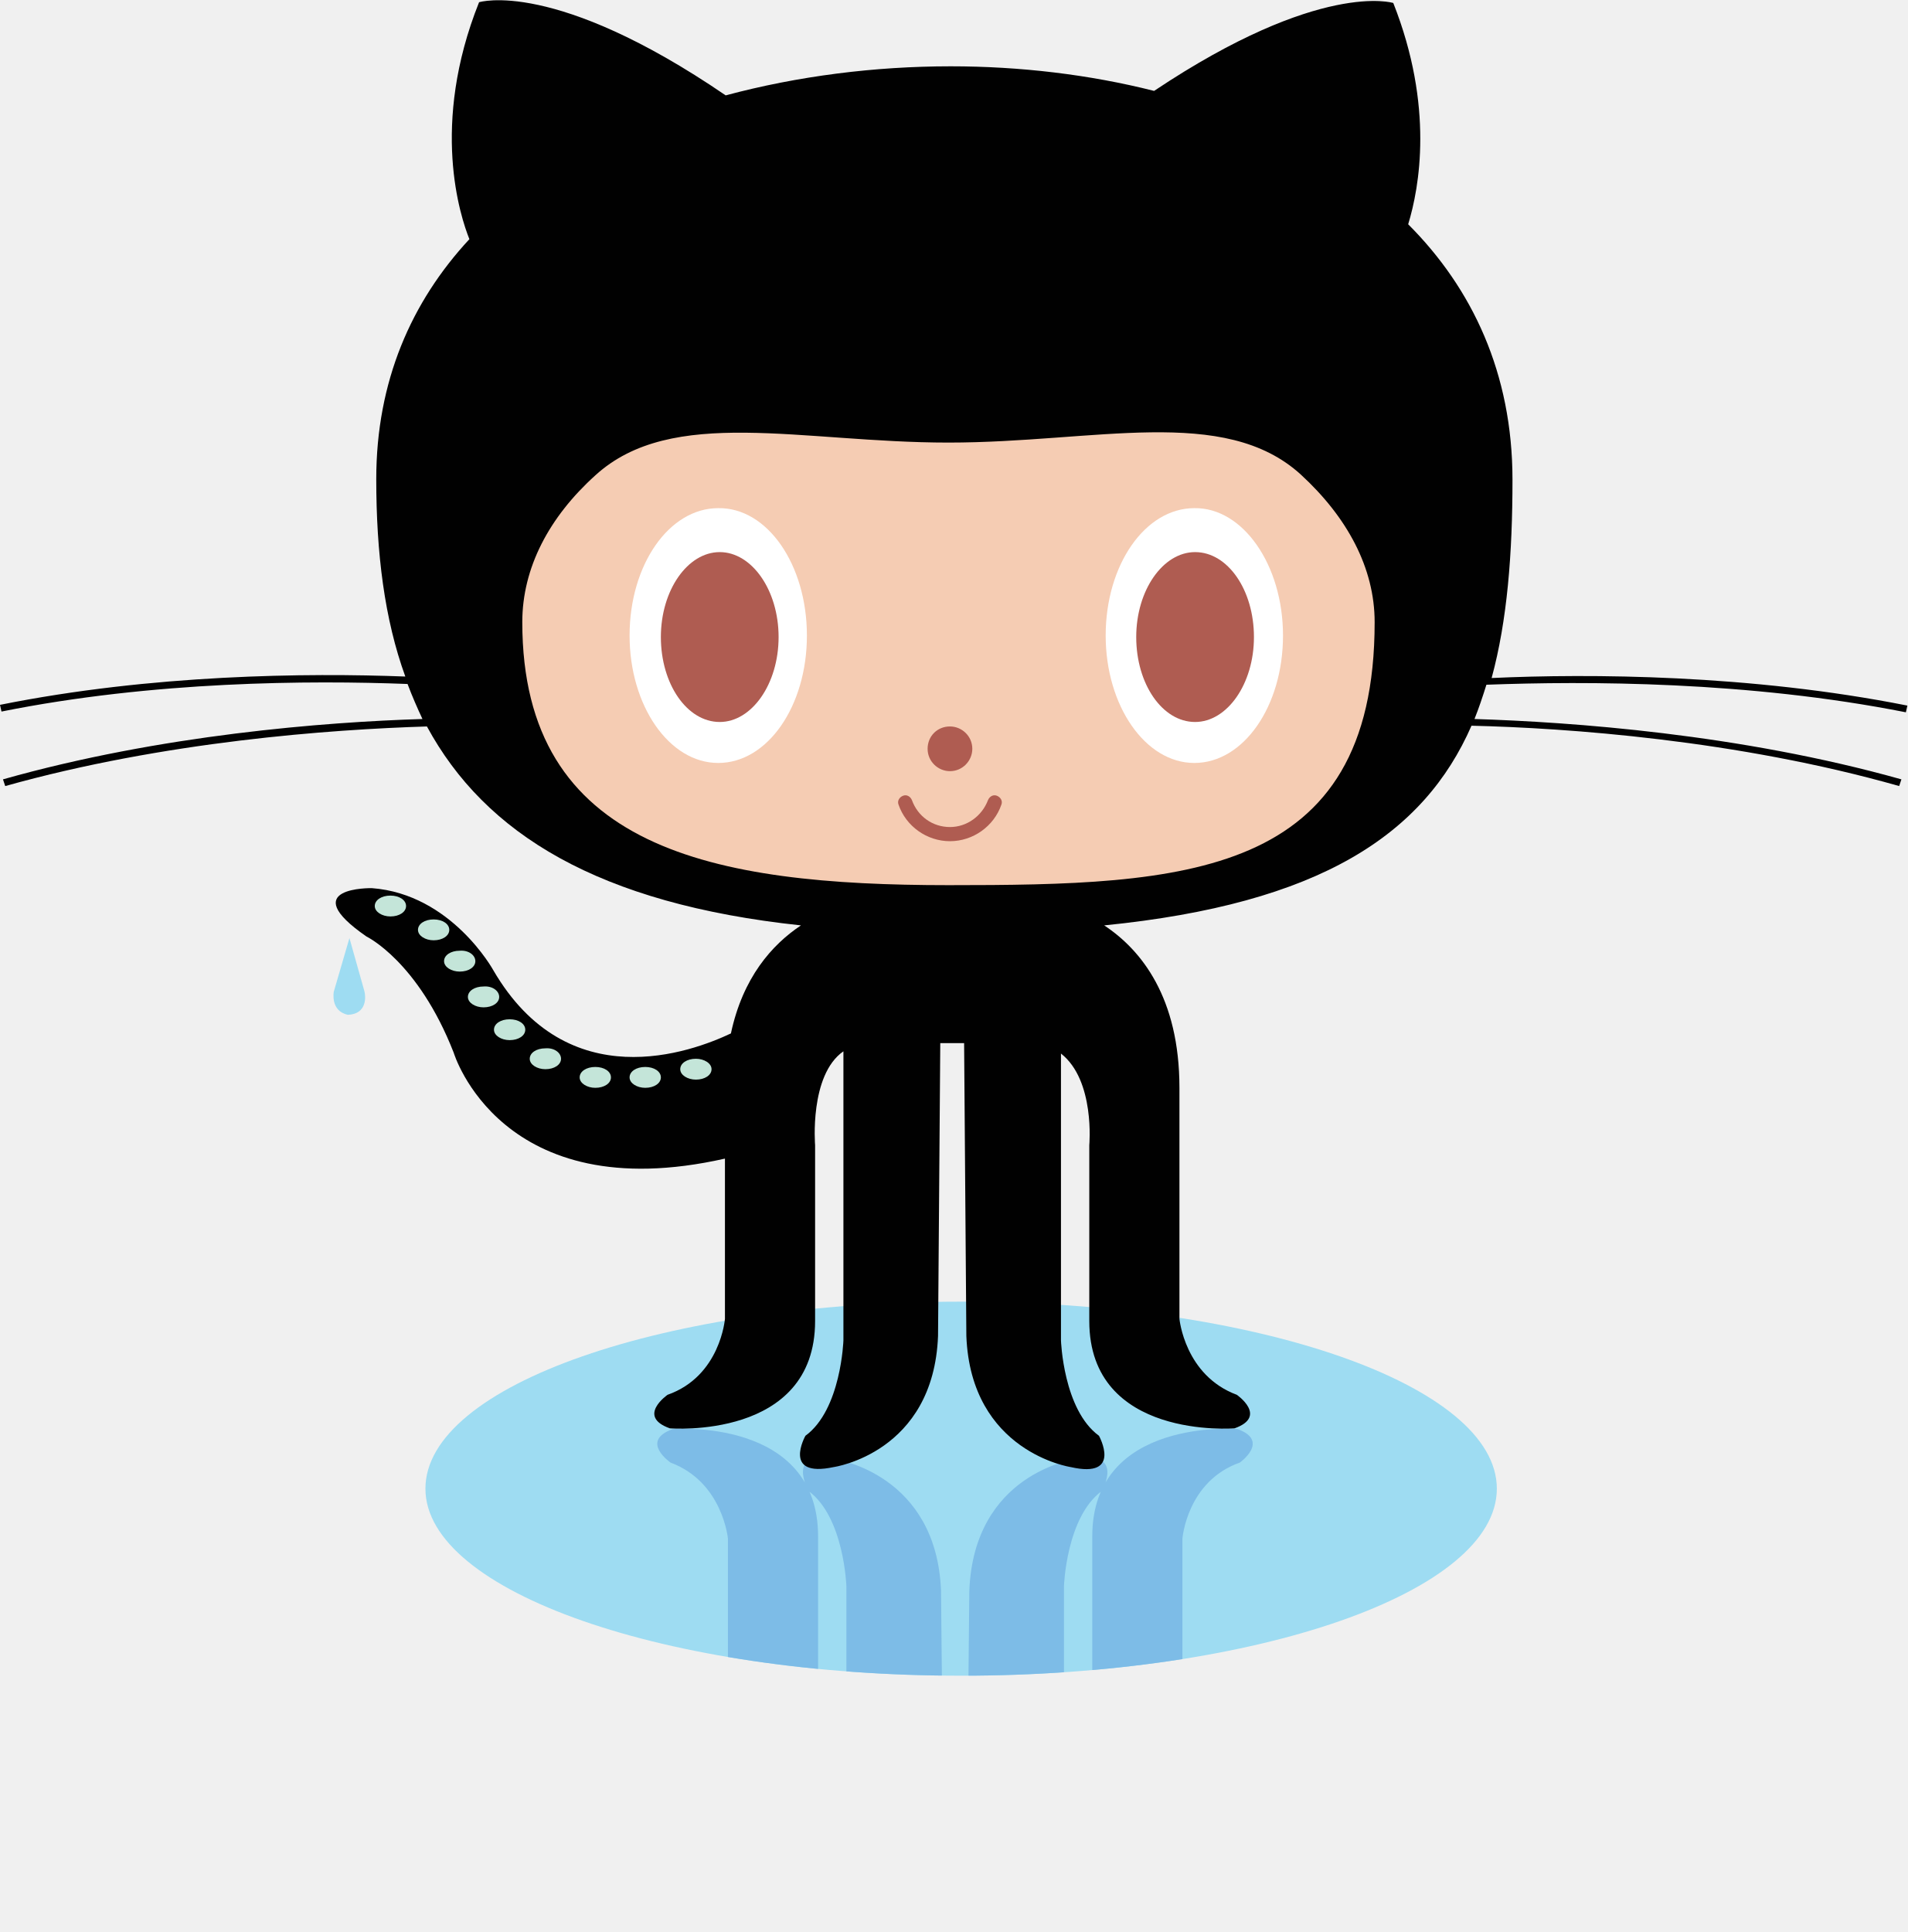
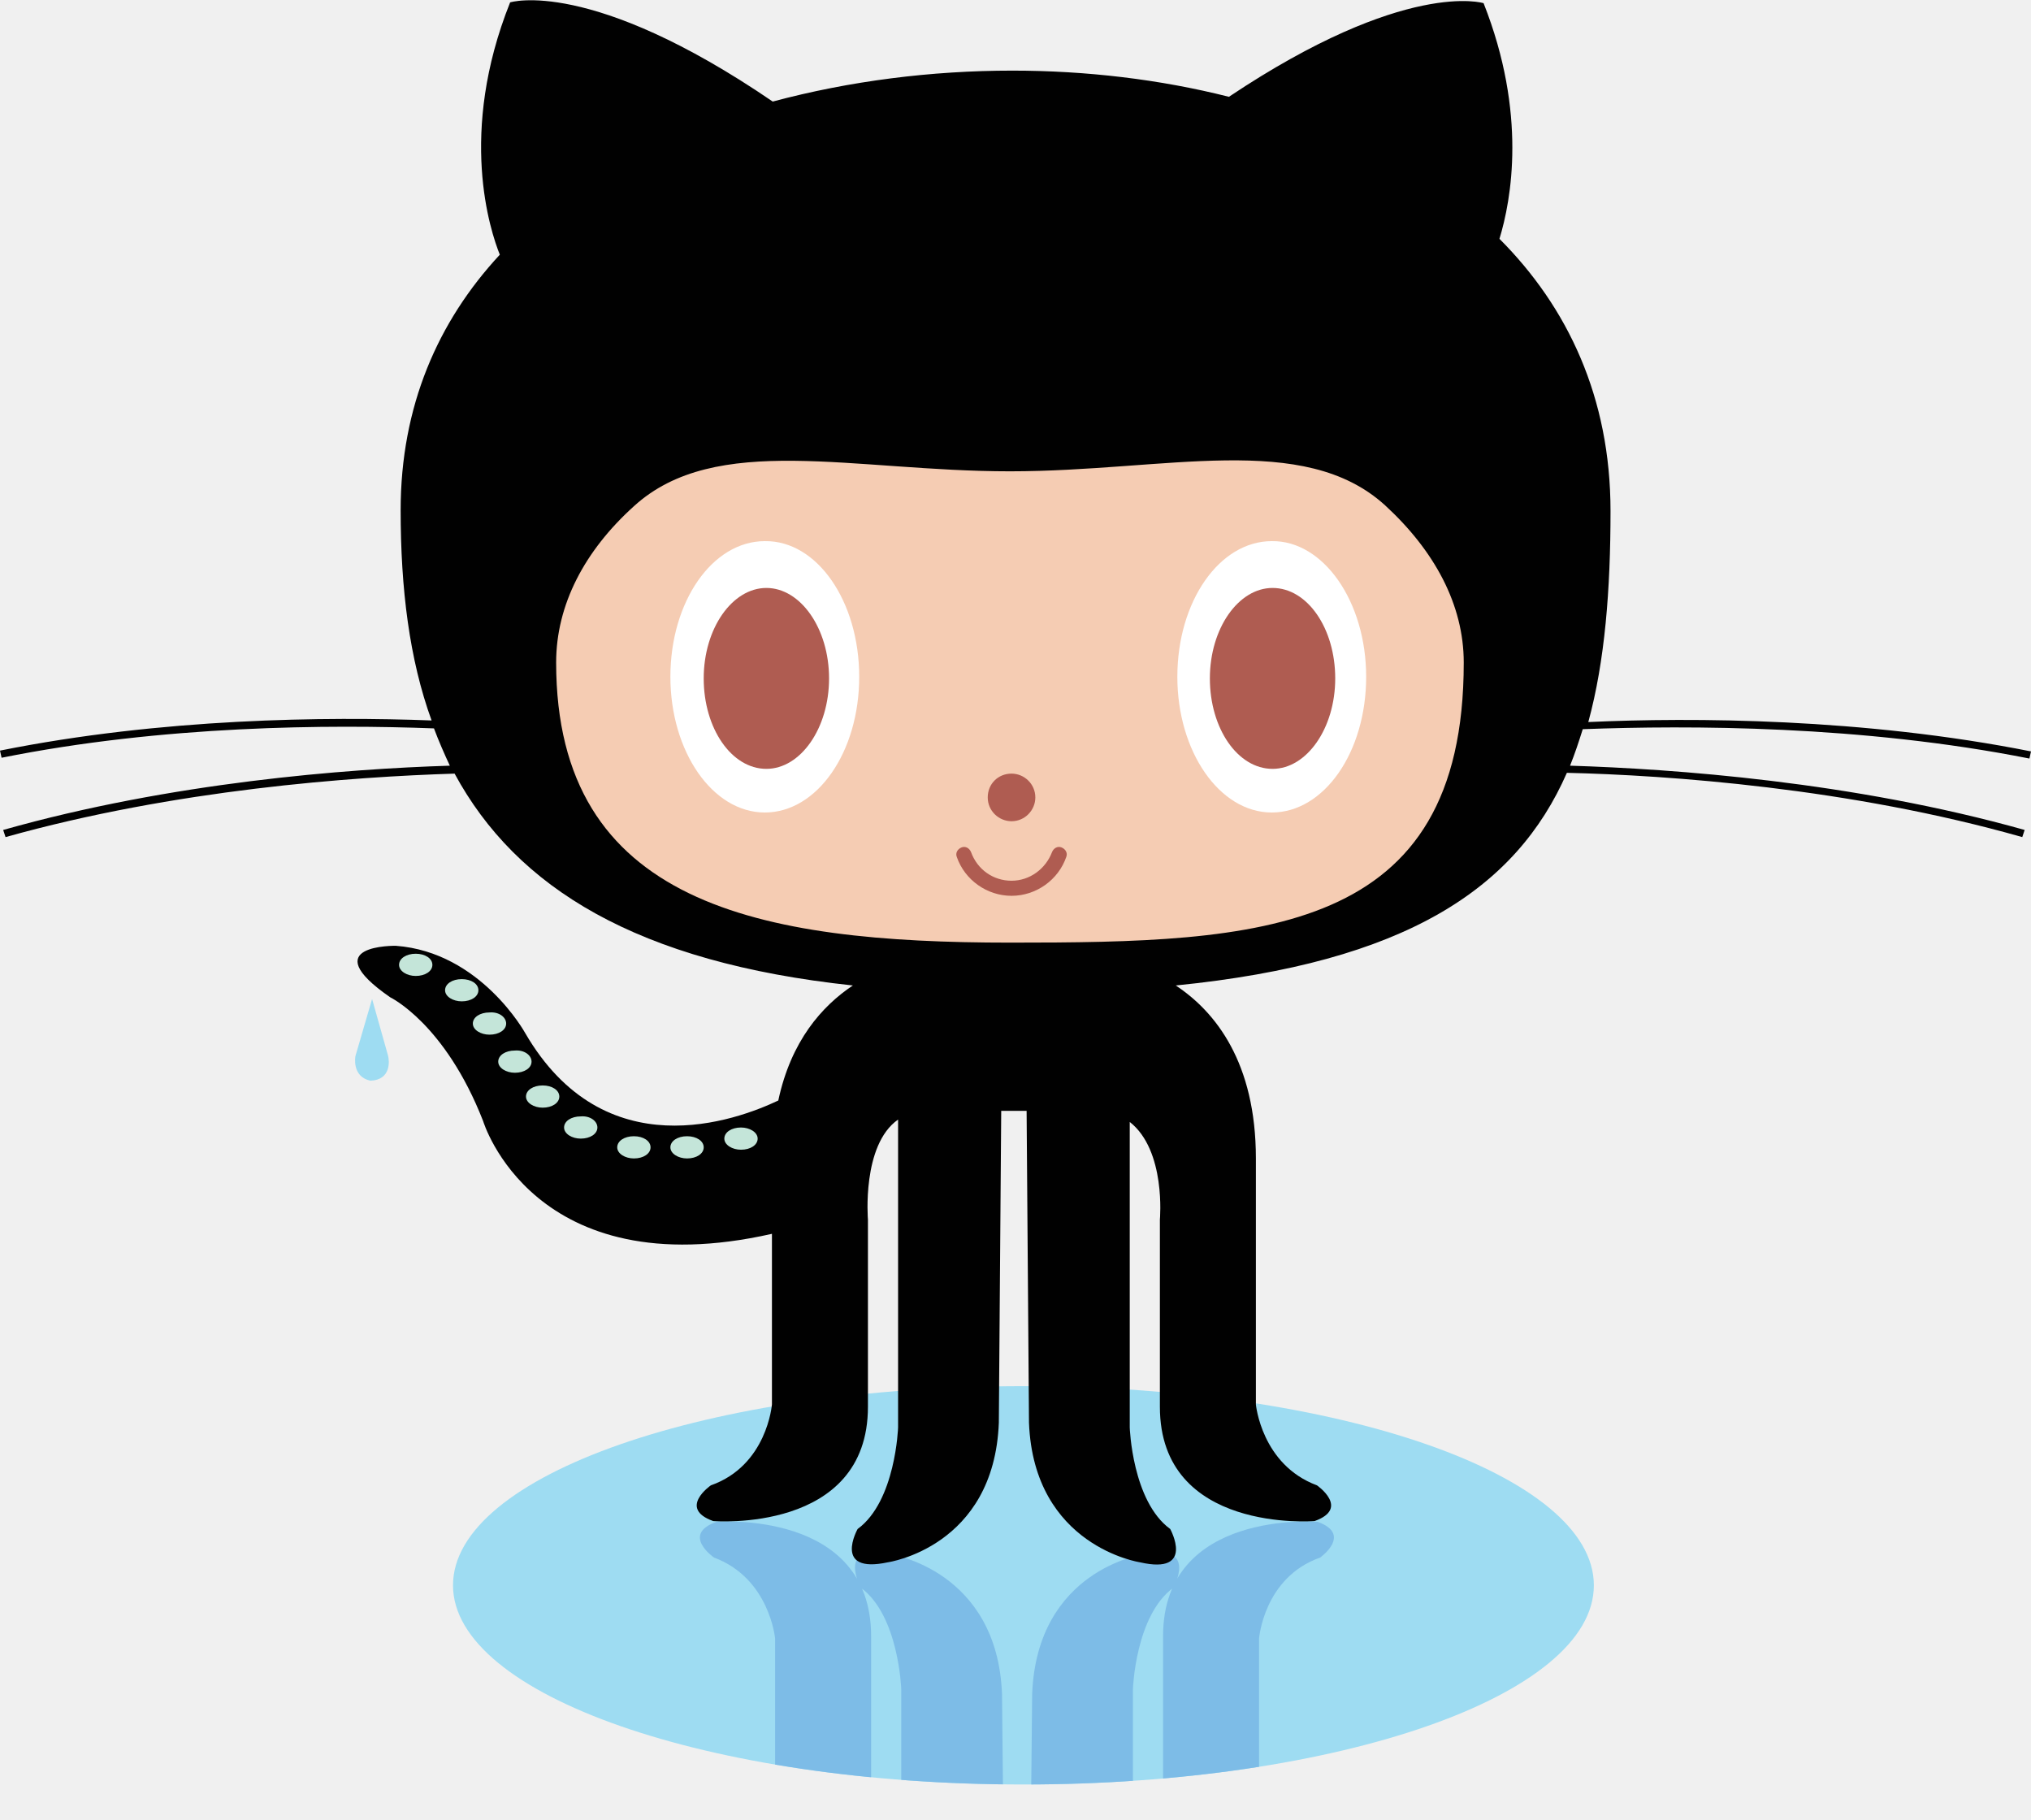
- <svg xmlns="http://www.w3.org/2000/svg" xmlns:xlink="http://www.w3.org/1999/xlink" viewBox="0 0 256 259.3">
+ <svg xmlns="http://www.w3.org/2000/svg" xmlns:xlink="http://www.w3.org/1999/xlink" viewBox="0 0 256 229.3">
  <path fill="#9EDCF2" d="M200.9 199.8c0 13.9-32.2 25.1-71.9 25.1s-71.9-11.3-71.9-25.1c0-13.9 32.2-25.1 71.9-25.1s71.9 11.2 71.9 25.1zm0 0" />
  <defs>
    <path id="a" d="M98.1 244.8c1.6 7.5 5.5 11.9 9.4 14.5h41.1c5-3.4 10.1-9.8 10.1-21.8v-31s.6-7.7 7.7-10.2c0 0 4.1-2.9-.3-4.5 0 0-19.5-1.6-19.5 14.4v23.6s.8 8.7-3.8 12.3v-29.2s.3-9.3 5.1-12.8c0 0 3.2-5.7-3.8-4.2 0 0-13.4 1.9-14 17.6l-.3 30h-3.2l-.3-30c-.6-15.6-14-17.6-14-17.6-7-1.6-3.8 4.2-3.8 4.2 4.8 3.5 5.1 12.8 5.1 12.8v29.5c-4.6-3.3-3.8-12.6-3.8-12.6v-23.6c0-16-19.5-14.4-19.5-14.4-4.5 1.6-.3 4.5-.3 4.5 7 2.6 7.7 10.2 7.7 10.2v21.7l.4 16.6z" />
  </defs>
  <clipPath id="b">
    <use xlink:href="#a" overflow="visible" />
  </clipPath>
  <path clip-path="url(#b)" fill="#7DBCE7" d="M200.9 199.8c0 13.9-32.2 25.1-71.9 25.1s-71.9-11.3-71.9-25.1c0-13.9 32.2-25.1 71.9-25.1s71.9 11.2 71.9 25.1zm0 0" />
  <path fill="#9EDCF2" d="M46.9 125.9l-2.1 7.2s-.5 2.6 1.9 3.1c2.6-.1 2.4-2.5 2.2-3.2l-2-7.1zm0 0" />
  <path fill="#010101" d="M255.8 95.6l.2-.9c-21.1-4.2-42.7-4.3-55.8-3.7 2.1-7.7 2.8-16.7 2.8-26.6 0-14.3-5.4-25.7-14-34.3 1.5-4.9 3.5-15.8-2-29.7 0 0-9.8-3.1-32.1 11.8-8.7-2.2-18-3.3-27.3-3.3-10.2 0-20.5 1.3-30.2 3.9C74.4-2.9 64.3.3 64.3.3c-6.6 16.5-2.5 28.8-1.3 31.8-7.8 8.4-12.5 19.1-12.5 32.2 0 9.9 1.1 18.8 3.9 26.5-13.2-.5-34-.3-54.4 3.8l.2.9c20.4-4.1 41.4-4.2 54.5-3.7.6 1.6 1.3 3.2 2 4.7-13 .4-35.1 2.1-56.3 8.1l.3.9c21.4-6 43.7-7.6 56.6-8 7.8 14.4 23 23.8 50.2 26.7-3.9 2.6-7.8 7-9.4 14.5-5.3 2.5-21.9 8.7-31.9-8.5 0 0-5.6-10.2-16.3-11 0 0-10.4-.2-.7 6.5 0 0 6.9 3.3 11.7 15.6 0 0 6.3 21 36.4 14.2V177s-.6 7.7-7.7 10.2c0 0-4.2 2.9.3 4.5 0 0 19.5 1.6 19.5-14.4v-23.6s-.8-9.4 3.8-12.6v38.8s-.3 9.3-5.1 12.8c0 0-3.2 5.7 3.8 4.2 0 0 13.4-1.9 14-17.6l.3-39.3h3.2l.3 39.3c.6 15.6 14 17.6 14 17.6 7 1.6 3.8-4.2 3.8-4.2-4.8-3.5-5.1-12.8-5.1-12.8v-38.5c4.6 3.6 3.8 12.3 3.8 12.3v23.6c0 16 19.5 14.4 19.5 14.4 4.5-1.6.3-4.5.3-4.5-7-2.6-7.7-10.2-7.7-10.2v-31c0-12.1-5.1-18.5-10.1-21.8 29-2.9 42.9-12.2 49.3-26.8 12.7.3 35.6 1.9 57.4 8.1l.3-.9c-21.7-6.1-44.4-7.7-57.3-8.1.6-1.5 1.1-3 1.6-4.6 13.4-.5 35.1-.5 56.3 3.7zm0 0" />
  <path fill="#F5CCB3" d="M174.6 63.7c6.2 5.7 9.9 12.5 9.9 19.8 0 34.4-25.6 35.3-57.2 35.3S70.1 114 70.1 83.5c0-7.3 3.6-14.1 9.8-19.7 10.3-9.4 27.7-4.4 47.4-4.4s37-5.1 47.3 4.3zm0 0" />
  <path fill="#FFF" d="M108.3 85.3c0 9.5-5.3 17.1-11.9 17.1-6.6 0-11.9-7.7-11.9-17.1 0-9.5 5.3-17.1 11.9-17.1 6.6-.1 11.9 7.6 11.9 17.1zm0 0" />
  <path fill="#AF5C51" d="M104.5 85.5c0 6.3-3.6 11.4-7.9 11.4-4.4 0-7.9-5.1-7.9-11.4 0-6.3 3.6-11.4 7.9-11.4 4.3 0 7.9 5.1 7.9 11.4zm0 0" />
  <path fill="#FFF" d="M172.2 85.3c0 9.5-5.3 17.1-11.9 17.1-6.6 0-11.9-7.7-11.9-17.1 0-9.5 5.3-17.1 11.9-17.1 6.5-.1 11.9 7.6 11.9 17.1zm0 0" />
  <path fill="#AF5C51" d="M168.3 85.5c0 6.3-3.6 11.4-7.9 11.4-4.4 0-7.9-5.1-7.9-11.4 0-6.3 3.6-11.4 7.9-11.4 4.4 0 7.9 5.1 7.9 11.4zm0 0M130.5 100.5c0 1.6-1.3 3-3 3-1.6 0-3-1.3-3-3s1.3-3 3-3c1.6 0 3 1.3 3 3zm0 0M120.6 108c-.2-.5.1-1 .6-1.2.5-.2 1 .1 1.2.6.8 2.2 2.8 3.6 5.1 3.6s4.3-1.5 5.1-3.6c.2-.5.7-.8 1.2-.6.5.2.8.7.6 1.2-1 2.9-3.8 4.9-6.9 4.9-3.1 0-5.9-2-6.9-4.9zm0 0" />
  <path fill="#C4E5D9" d="M54.5 121.6c0 .8-.9 1.4-2.1 1.4-1.1 0-2.1-.6-2.1-1.4 0-.8.9-1.4 2.1-1.4 1.2 0 2.1.6 2.1 1.4zm0 0M60.3 124.8c0 .8-.9 1.4-2.1 1.4-1.1 0-2.1-.6-2.1-1.4 0-.8.9-1.4 2.1-1.4 1.2 0 2.1.6 2.1 1.4zm0 0M63.8 129c0 .8-.9 1.4-2.1 1.4-1.1 0-2.1-.6-2.1-1.4 0-.8.9-1.4 2.1-1.4 1.2-.1 2.1.6 2.1 1.4zm0 0M67 133.8c0 .8-.9 1.4-2.1 1.4-1.1 0-2.1-.6-2.1-1.4 0-.8.9-1.4 2.1-1.4 1.2-.1 2.1.6 2.1 1.4zm0 0M70.5 138.2c0 .8-.9 1.4-2.1 1.4-1.1 0-2.1-.6-2.1-1.4 0-.8.9-1.4 2.1-1.4 1.2 0 2.1.6 2.1 1.4zm0 0M75.3 142.1c0 .8-.9 1.4-2.1 1.4-1.1 0-2.1-.6-2.1-1.4 0-.8.9-1.4 2.1-1.4 1.2-.1 2.1.6 2.1 1.4zm0 0M82 144.6c0 .8-.9 1.4-2.1 1.4-1.1 0-2.1-.6-2.1-1.4 0-.8.9-1.4 2.1-1.4 1.2 0 2.1.6 2.1 1.4zm0 0M88.7 144.6c0 .8-.9 1.4-2.1 1.4-1.1 0-2.1-.6-2.1-1.4 0-.8.9-1.4 2.1-1.4 1.2 0 2.1.6 2.1 1.4zm0 0M95.5 143.5c0 .8-.9 1.4-2.1 1.4-1.1 0-2.1-.6-2.1-1.4 0-.8.9-1.4 2.1-1.4 1.1 0 2.1.6 2.1 1.4zm0 0" />
</svg>
